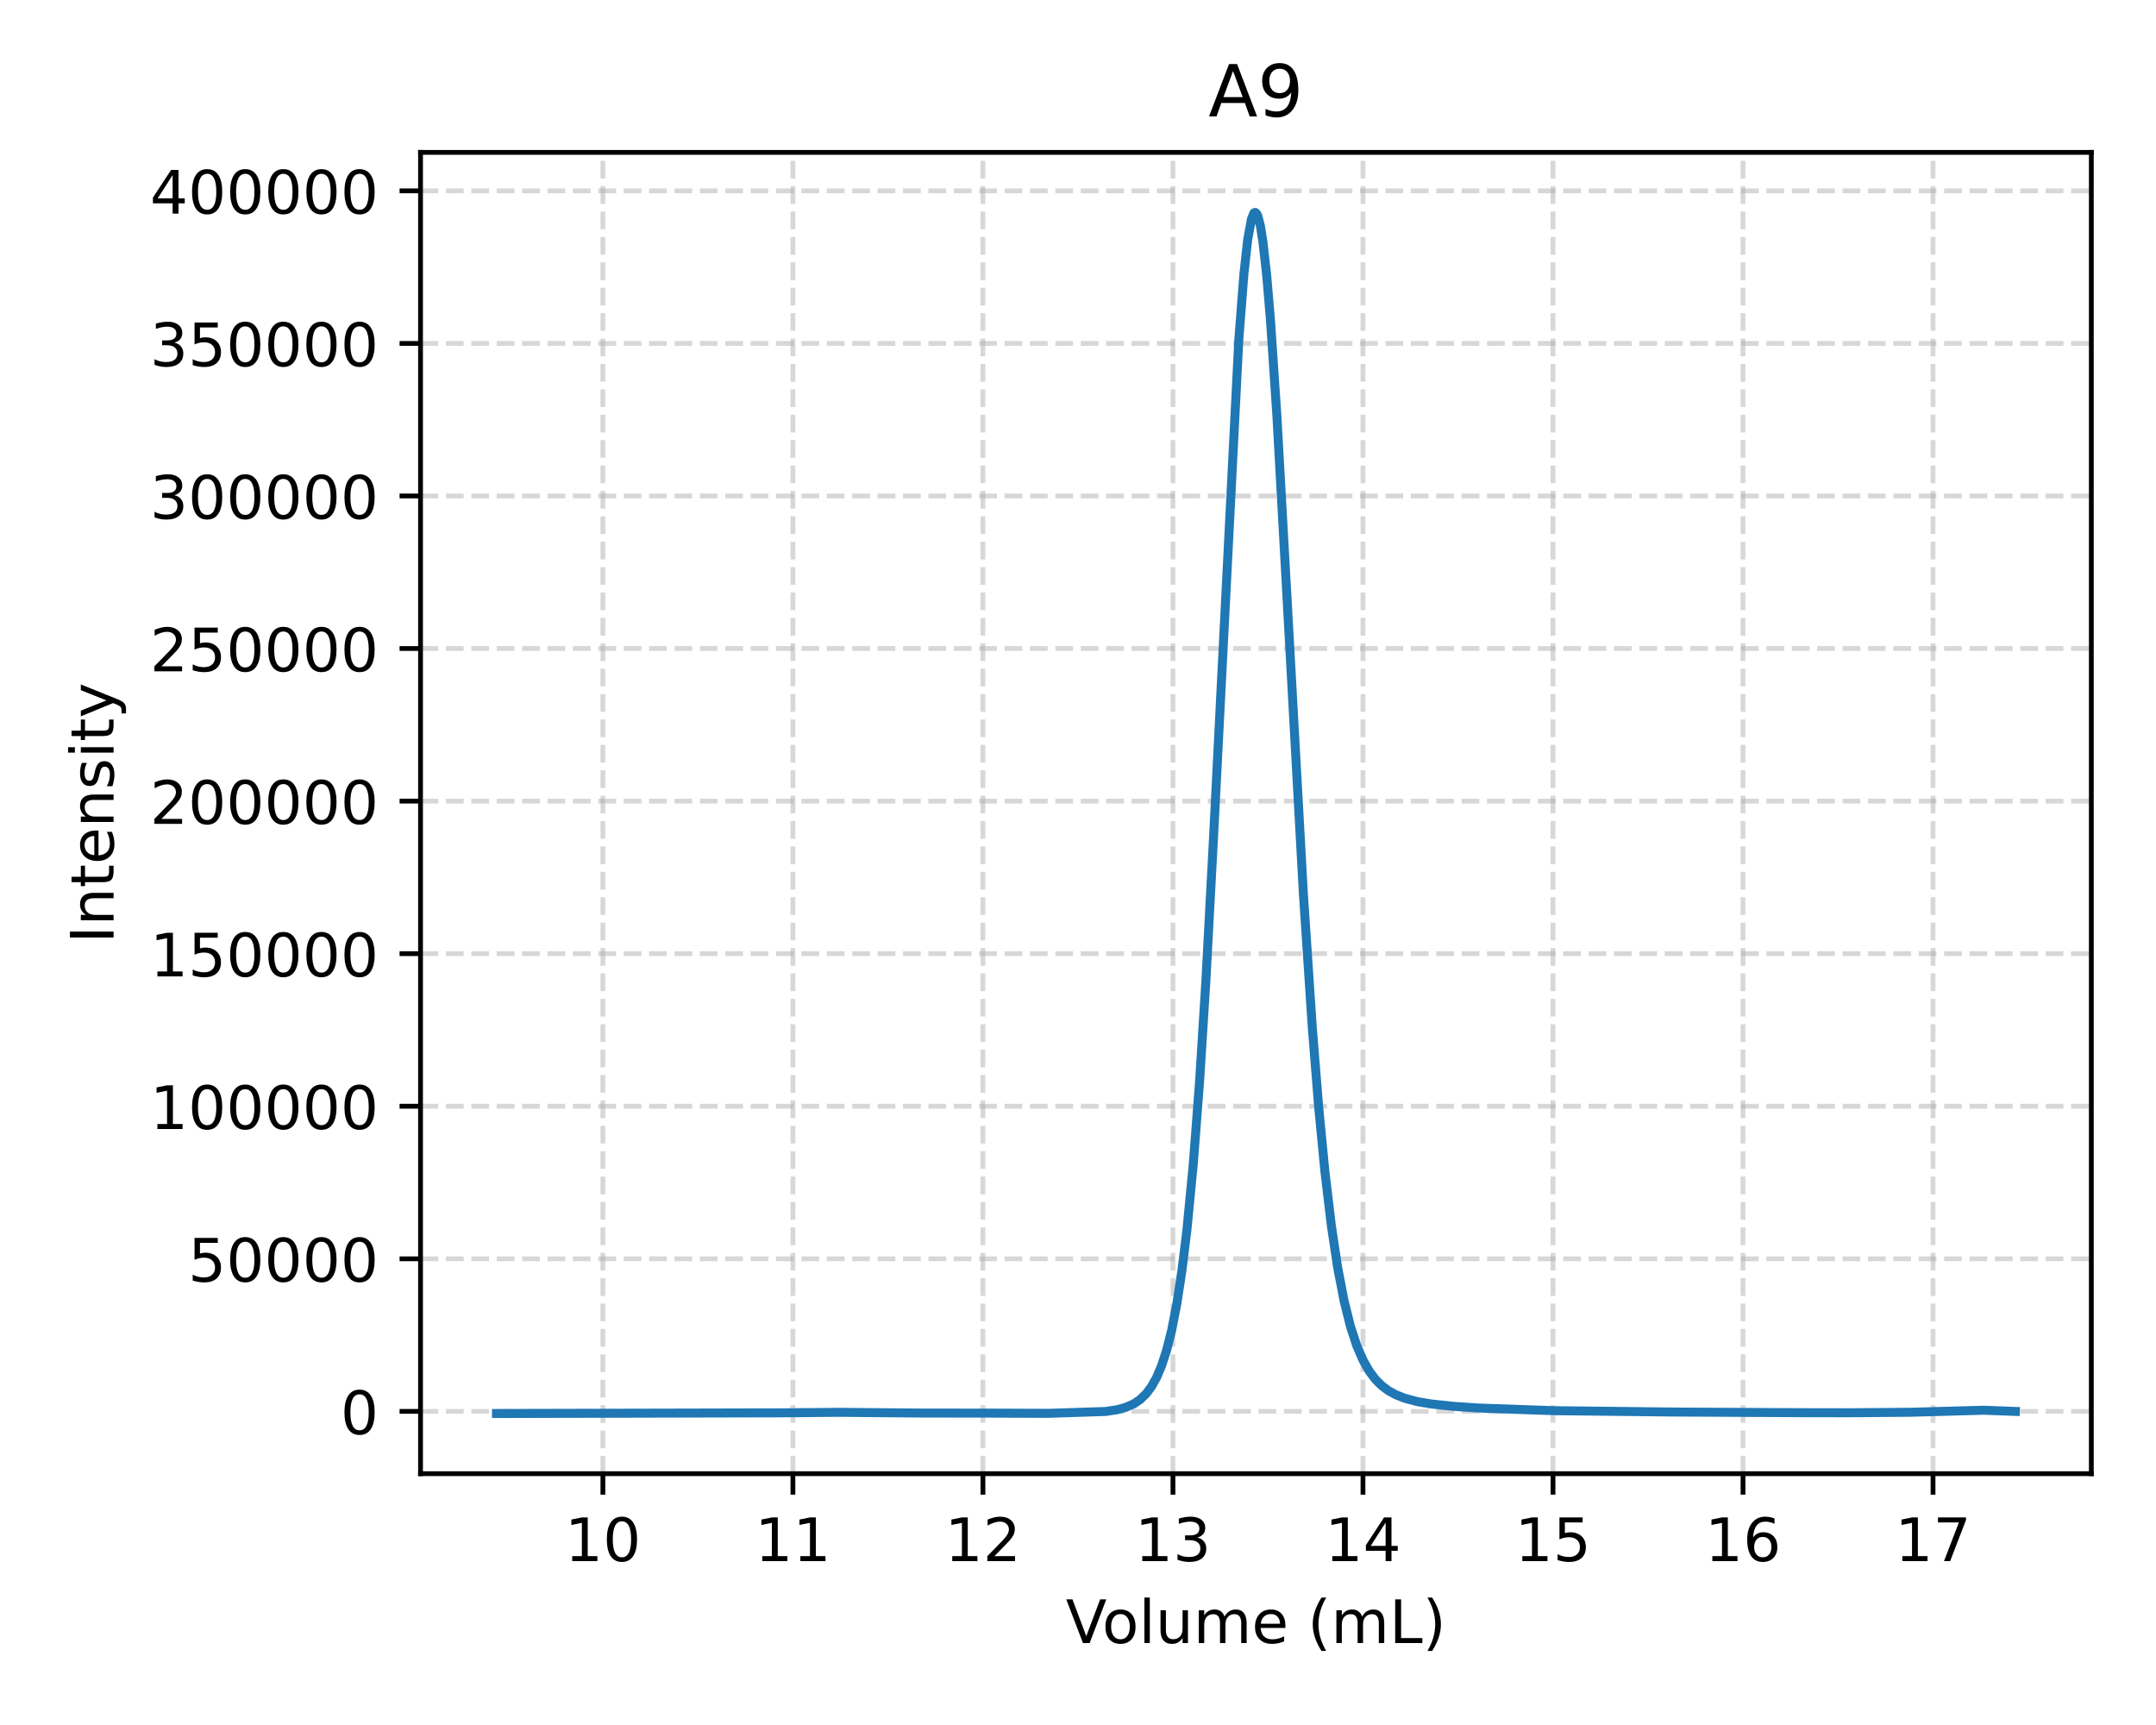
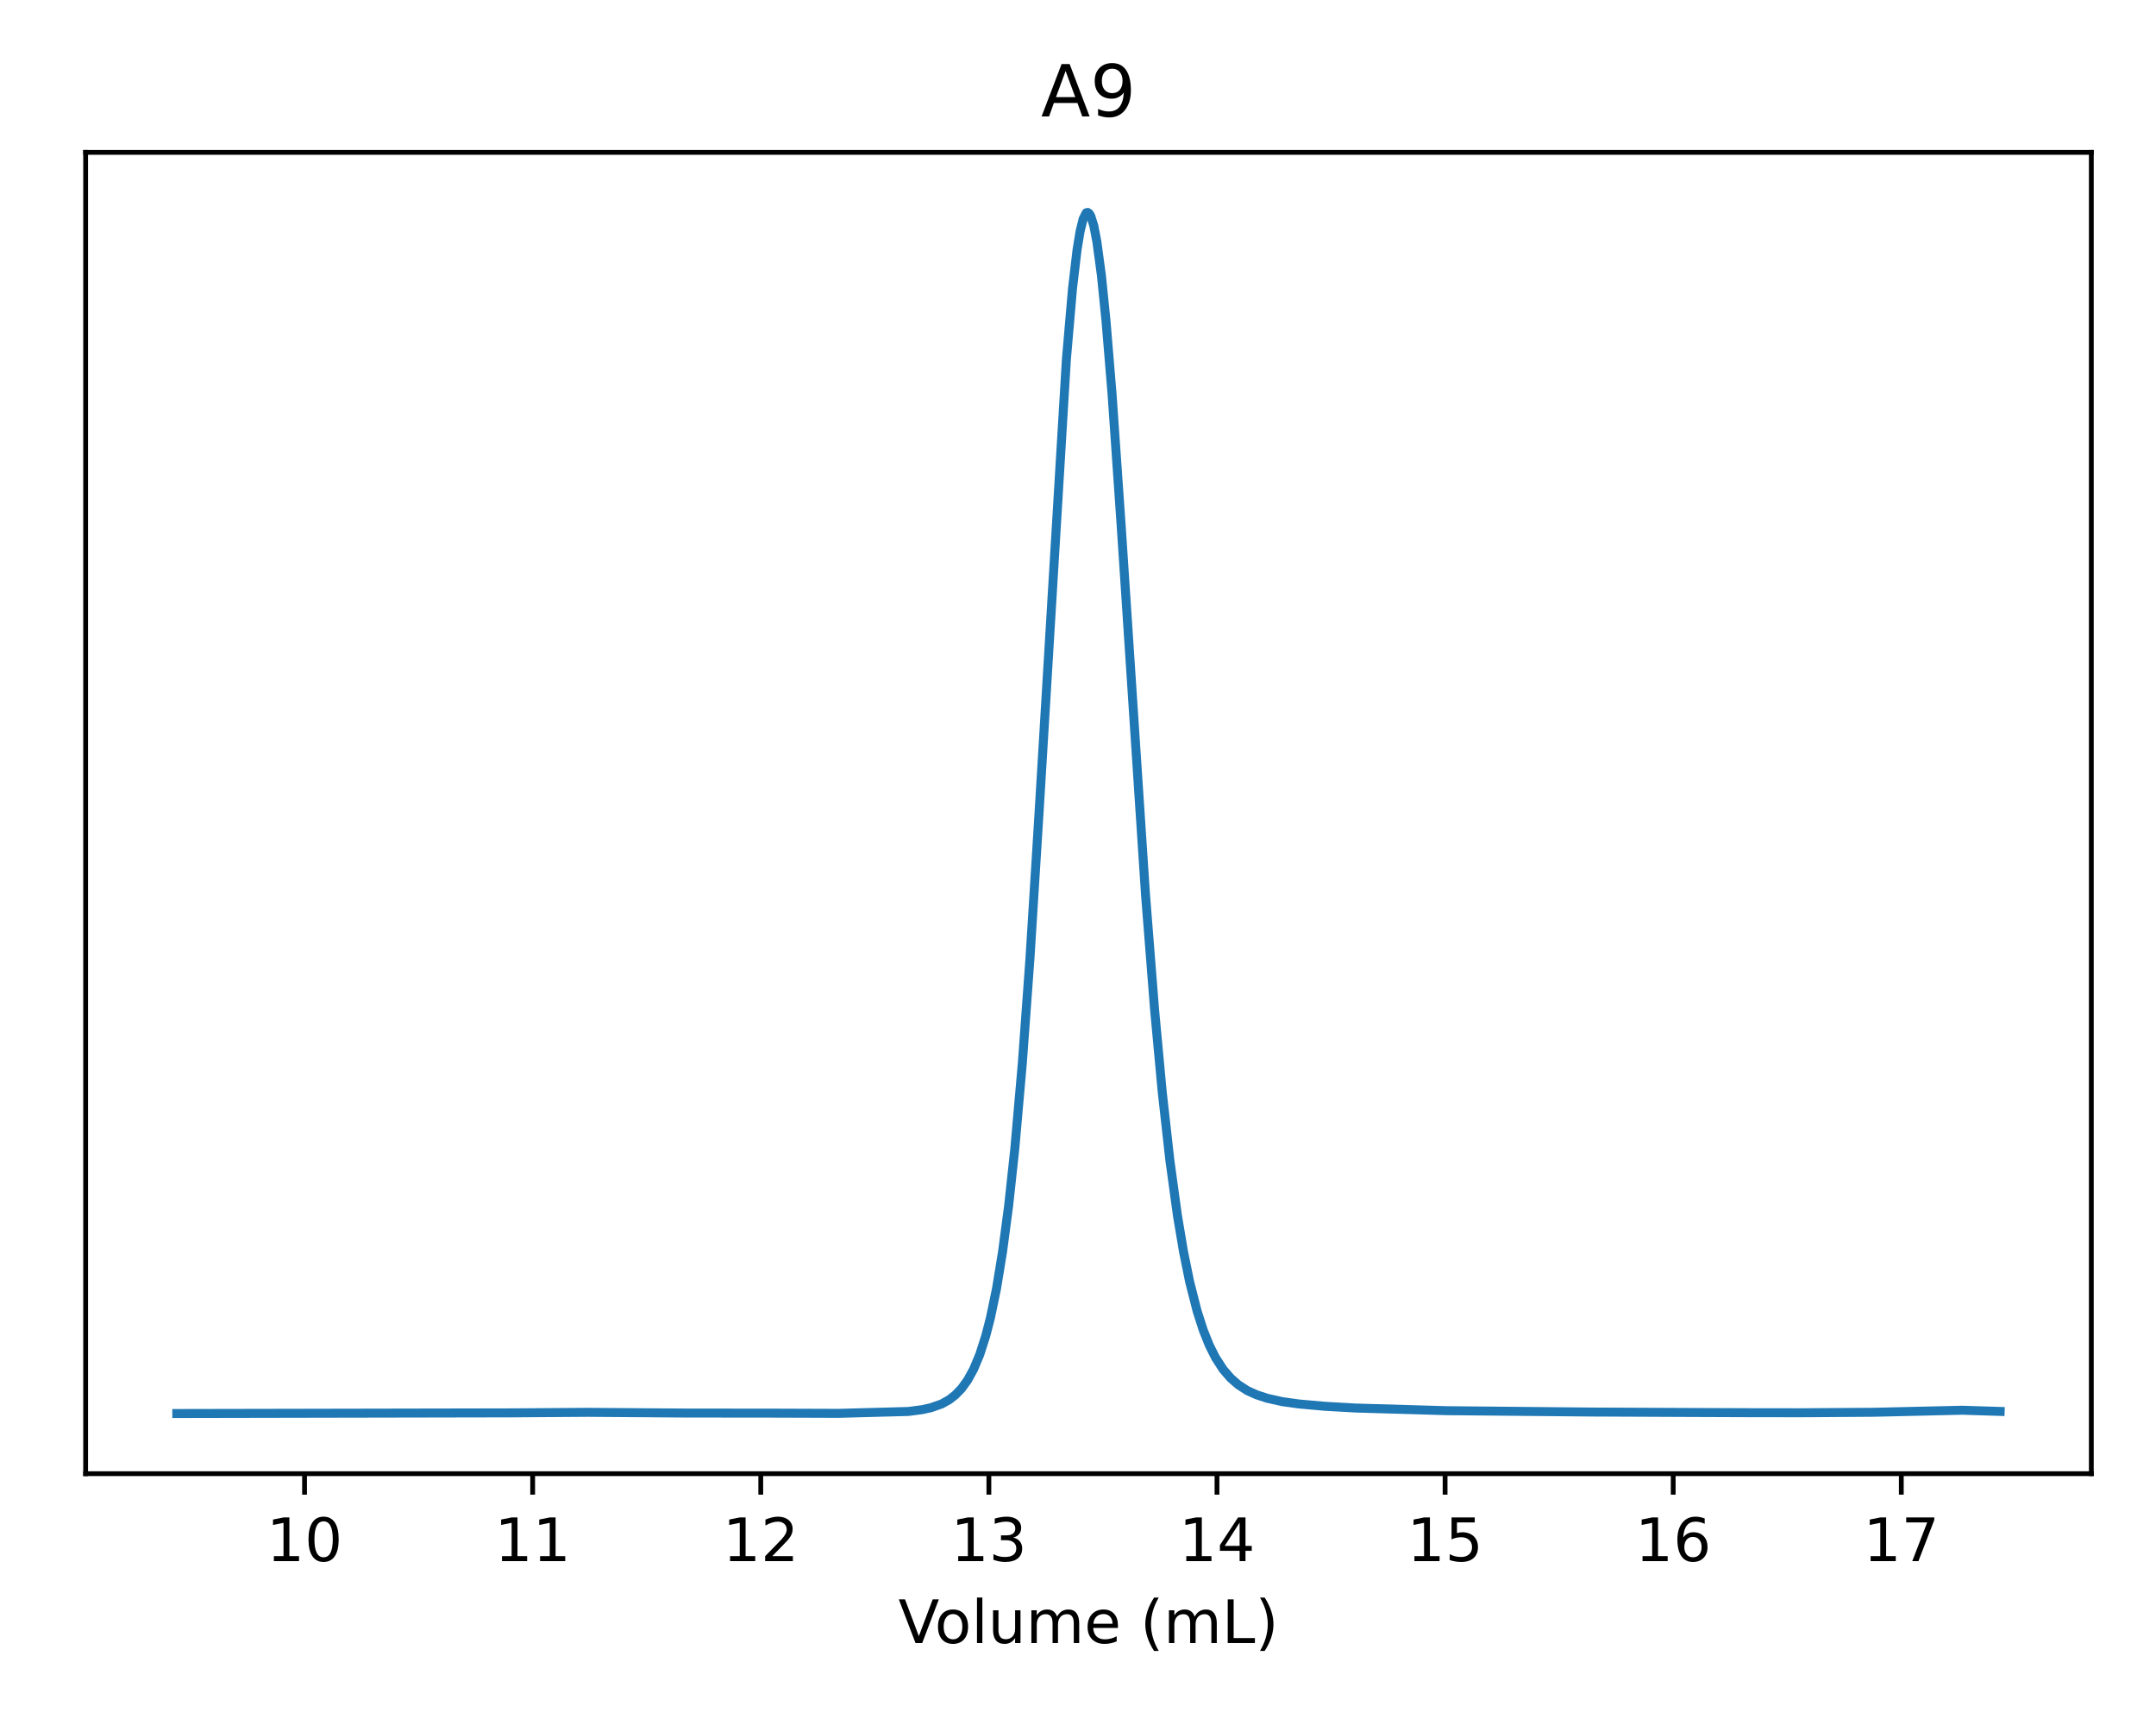
<svg xmlns="http://www.w3.org/2000/svg" xmlns:xlink="http://www.w3.org/1999/xlink" width="360pt" height="288pt" viewBox="0 0 360 288" version="1.1">
  <defs>
    <style type="text/css">*{stroke-linejoin: round; stroke-linecap: butt}</style>
  </defs>
  <g id="figure_1">
    <g id="patch_1">
      <path d="M 0 288  L 360 288  L 360 0  L 0 0  z " style="fill: #ffffff" />
    </g>
    <g id="axes_1">
      <g id="patch_2">
-         <path d="M 70.22 246.04  L 349.2 246.04  L 349.2 25.44  L 70.22 25.44  z " style="fill: #ffffff" />
+         <path d="M 14.3 246.04  L 349.2 246.04  L 349.2 25.44  L 14.3 25.44  z " style="fill: #ffffff" />
      </g>
      <g id="PolyCollection_1" />
      <g id="matplotlib.axis_1">
        <g id="xtick_1">
          <g id="line2d_1">
-             <path d="M 100.669 246.04  L 100.669 25.44  " clip-path="url(#p85126514ed)" style="fill: none; stroke-dasharray: 2.96,1.28; stroke-dashoffset: 0; stroke: #b0b0b0; stroke-opacity: 0.5; stroke-width: 0.8" />
-           </g>
-           <g id="line2d_2">
            <defs>
-               <path id="md791a42d37" d="M 0 0  L 0 3.5  " style="stroke: #000000; stroke-width: 0.8" />
+               <path id="m7979eb5efa" d="M 0 0  L 0 3.5  " style="stroke: #000000; stroke-width: 0.8" />
            </defs>
            <g>
-               <use xlink:href="#md791a42d37" x="100.669" y="246.04" style="stroke: #000000; stroke-width: 0.8" />
+               <use xlink:href="#m7979eb5efa" x="50.852" y="246.04" style="stroke: #000000; stroke-width: 0.8" />
            </g>
          </g>
          <g id="text_1">
-             <g transform="translate(94.30649 260.6384)scale(0.1 -0.1)">
+             <g transform="translate(44.48982 260.6384)scale(0.1 -0.1)">
              <defs>
                <path id="DejaVuSans-31" d="M 794 531  L 1825 531  L 1825 4091  L 703 3866  L 703 4441  L 1819 4666  L 2450 4666  L 2450 531  L 3481 531  L 3481 0  L 794 0  L 794 531  z " transform="scale(0.015625)" />
                <path id="DejaVuSans-30" d="M 2034 4250  Q 1547 4250 1301 3770  Q 1056 3291 1056 2328  Q 1056 1369 1301 889  Q 1547 409 2034 409  Q 2525 409 2770 889  Q 3016 1369 3016 2328  Q 3016 3291 2770 3770  Q 2525 4250 2034 4250  z M 2034 4750  Q 2819 4750 3233 4129  Q 3647 3509 3647 2328  Q 3647 1150 3233 529  Q 2819 -91 2034 -91  Q 1250 -91 836 529  Q 422 1150 422 2328  Q 422 3509 836 4129  Q 1250 4750 2034 4750  z " transform="scale(0.015625)" />
              </defs>
              <use xlink:href="#DejaVuSans-31" />
              <use xlink:href="#DejaVuSans-30" x="63.623" />
            </g>
          </g>
        </g>
        <g id="xtick_2">
+           <g id="line2d_2">
+             <g>
+               <use xlink:href="#m7979eb5efa" x="88.941" y="246.04" style="stroke: #000000; stroke-width: 0.8" />
+             </g>
+           </g>
+           <g id="text_2">
+             <g transform="translate(82.57838 260.6384)scale(0.1 -0.1)">
+               <use xlink:href="#DejaVuSans-31" />
+               <use xlink:href="#DejaVuSans-31" x="63.623" />
+             </g>
+           </g>
+         </g>
+         <g id="xtick_3">
          <g id="line2d_3">
-             <path d="M 132.398 246.04  L 132.398 25.44  " clip-path="url(#p85126514ed)" style="fill: none; stroke-dasharray: 2.96,1.28; stroke-dashoffset: 0; stroke: #b0b0b0; stroke-opacity: 0.5; stroke-width: 0.8" />
-           </g>
+             <g>
+               <use xlink:href="#m7979eb5efa" x="127.029" y="246.04" style="stroke: #000000; stroke-width: 0.8" />
+             </g>
+           </g>
+           <g id="text_3">
+             <g transform="translate(120.6669 260.6384)scale(0.1 -0.1)">
+               <defs>
+                 <path id="DejaVuSans-32" d="M 1228 531  L 3431 531  L 3431 0  L 469 0  L 469 531  Q 828 903 1448 1529  Q 2069 2156 2228 2338  Q 2531 2678 2651 2914  Q 2772 3150 2772 3378  Q 2772 3750 2511 3984  Q 2250 4219 1831 4219  Q 1534 4219 1204 4116  Q 875 4013 500 3803  L 500 4441  Q 881 4594 1212 4672  Q 1544 4750 1819 4750  Q 2544 4750 2975 4387  Q 3406 4025 3406 3419  Q 3406 3131 3298 2873  Q 3191 2616 2906 2266  Q 2828 2175 2409 1742  Q 1991 1309 1228 531  z " transform="scale(0.015625)" />
+               </defs>
+               <use xlink:href="#DejaVuSans-31" />
+               <use xlink:href="#DejaVuSans-32" x="63.623" />
+             </g>
+           </g>
+         </g>
+         <g id="xtick_4">
          <g id="line2d_4">
            <g>
-               <use xlink:href="#md791a42d37" x="132.398" y="246.04" style="stroke: #000000; stroke-width: 0.8" />
-             </g>
-           </g>
-           <g id="text_2">
-             <g transform="translate(126.0352 260.6384)scale(0.1 -0.1)">
-               <use xlink:href="#DejaVuSans-31" />
-               <use xlink:href="#DejaVuSans-31" x="63.623" />
-             </g>
-           </g>
-         </g>
-         <g id="xtick_3">
+               <use xlink:href="#m7979eb5efa" x="165.118" y="246.04" style="stroke: #000000; stroke-width: 0.8" />
+             </g>
+           </g>
+           <g id="text_4">
+             <g transform="translate(158.7555 260.6384)scale(0.1 -0.1)">
+               <defs>
+                 <path id="DejaVuSans-33" d="M 2597 2516  Q 3050 2419 3304 2112  Q 3559 1806 3559 1356  Q 3559 666 3084 287  Q 2609 -91 1734 -91  Q 1441 -91 1130 -33  Q 819 25 488 141  L 488 750  Q 750 597 1062 519  Q 1375 441 1716 441  Q 2309 441 2620 675  Q 2931 909 2931 1356  Q 2931 1769 2642 2001  Q 2353 2234 1838 2234  L 1294 2234  L 1294 2753  L 1863 2753  Q 2328 2753 2575 2939  Q 2822 3125 2822 3475  Q 2822 3834 2567 4026  Q 2313 4219 1838 4219  Q 1578 4219 1281 4162  Q 984 4106 628 3988  L 628 4550  Q 988 4650 1302 4700  Q 1616 4750 1894 4750  Q 2613 4750 3031 4423  Q 3450 4097 3450 3541  Q 3450 3153 3228 2886  Q 3006 2619 2597 2516  z " transform="scale(0.015625)" />
+               </defs>
+               <use xlink:href="#DejaVuSans-31" />
+               <use xlink:href="#DejaVuSans-33" x="63.623" />
+             </g>
+           </g>
+         </g>
+         <g id="xtick_5">
          <g id="line2d_5">
-             <path d="M 164.126 246.04  L 164.126 25.44  " clip-path="url(#p85126514ed)" style="fill: none; stroke-dasharray: 2.96,1.28; stroke-dashoffset: 0; stroke: #b0b0b0; stroke-opacity: 0.5; stroke-width: 0.8" />
-           </g>
+             <g>
+               <use xlink:href="#m7979eb5efa" x="203.207" y="246.04" style="stroke: #000000; stroke-width: 0.8" />
+             </g>
+           </g>
+           <g id="text_5">
+             <g transform="translate(196.8441 260.6384)scale(0.1 -0.1)">
+               <defs>
+                 <path id="DejaVuSans-34" d="M 2419 4116  L 825 1625  L 2419 1625  L 2419 4116  z M 2253 4666  L 3047 4666  L 3047 1625  L 3713 1625  L 3713 1100  L 3047 1100  L 3047 0  L 2419 0  L 2419 1100  L 313 1100  L 313 1709  L 2253 4666  z " transform="scale(0.015625)" />
+               </defs>
+               <use xlink:href="#DejaVuSans-31" />
+               <use xlink:href="#DejaVuSans-34" x="63.623" />
+             </g>
+           </g>
+         </g>
+         <g id="xtick_6">
          <g id="line2d_6">
            <g>
-               <use xlink:href="#md791a42d37" x="164.126" y="246.04" style="stroke: #000000; stroke-width: 0.8" />
-             </g>
-           </g>
-           <g id="text_3">
-             <g transform="translate(157.7639 260.6384)scale(0.1 -0.1)">
-               <defs>
-                 <path id="DejaVuSans-32" d="M 1228 531  L 3431 531  L 3431 0  L 469 0  L 469 531  Q 828 903 1448 1529  Q 2069 2156 2228 2338  Q 2531 2678 2651 2914  Q 2772 3150 2772 3378  Q 2772 3750 2511 3984  Q 2250 4219 1831 4219  Q 1534 4219 1204 4116  Q 875 4013 500 3803  L 500 4441  Q 881 4594 1212 4672  Q 1544 4750 1819 4750  Q 2544 4750 2975 4387  Q 3406 4025 3406 3419  Q 3406 3131 3298 2873  Q 3191 2616 2906 2266  Q 2828 2175 2409 1742  Q 1991 1309 1228 531  z " transform="scale(0.015625)" />
-               </defs>
-               <use xlink:href="#DejaVuSans-31" />
-               <use xlink:href="#DejaVuSans-32" x="63.623" />
-             </g>
-           </g>
-         </g>
-         <g id="xtick_4">
+               <use xlink:href="#m7979eb5efa" x="241.295" y="246.04" style="stroke: #000000; stroke-width: 0.8" />
+             </g>
+           </g>
+           <g id="text_6">
+             <g transform="translate(234.9326 260.6384)scale(0.1 -0.1)">
+               <defs>
+                 <path id="DejaVuSans-35" d="M 691 4666  L 3169 4666  L 3169 4134  L 1269 4134  L 1269 2991  Q 1406 3038 1543 3061  Q 1681 3084 1819 3084  Q 2600 3084 3056 2656  Q 3513 2228 3513 1497  Q 3513 744 3044 326  Q 2575 -91 1722 -91  Q 1428 -91 1123 -41  Q 819 9 494 109  L 494 744  Q 775 591 1075 516  Q 1375 441 1709 441  Q 2250 441 2565 725  Q 2881 1009 2881 1497  Q 2881 1984 2565 2268  Q 2250 2553 1709 2553  Q 1456 2553 1204 2497  Q 953 2441 691 2322  L 691 4666  z " transform="scale(0.015625)" />
+               </defs>
+               <use xlink:href="#DejaVuSans-31" />
+               <use xlink:href="#DejaVuSans-35" x="63.623" />
+             </g>
+           </g>
+         </g>
+         <g id="xtick_7">
          <g id="line2d_7">
-             <path d="M 195.855 246.04  L 195.855 25.44  " clip-path="url(#p85126514ed)" style="fill: none; stroke-dasharray: 2.96,1.28; stroke-dashoffset: 0; stroke: #b0b0b0; stroke-opacity: 0.5; stroke-width: 0.8" />
-           </g>
+             <g>
+               <use xlink:href="#m7979eb5efa" x="279.384" y="246.04" style="stroke: #000000; stroke-width: 0.8" />
+             </g>
+           </g>
+           <g id="text_7">
+             <g transform="translate(273.0212 260.6384)scale(0.1 -0.1)">
+               <defs>
+                 <path id="DejaVuSans-36" d="M 2113 2584  Q 1688 2584 1439 2293  Q 1191 2003 1191 1497  Q 1191 994 1439 701  Q 1688 409 2113 409  Q 2538 409 2786 701  Q 3034 994 3034 1497  Q 3034 2003 2786 2293  Q 2538 2584 2113 2584  z M 3366 4563  L 3366 3988  Q 3128 4100 2886 4159  Q 2644 4219 2406 4219  Q 1781 4219 1451 3797  Q 1122 3375 1075 2522  Q 1259 2794 1537 2939  Q 1816 3084 2150 3084  Q 2853 3084 3261 2657  Q 3669 2231 3669 1497  Q 3669 778 3244 343  Q 2819 -91 2113 -91  Q 1303 -91 875 529  Q 447 1150 447 2328  Q 447 3434 972 4092  Q 1497 4750 2381 4750  Q 2619 4750 2861 4703  Q 3103 4656 3366 4563  z " transform="scale(0.015625)" />
+               </defs>
+               <use xlink:href="#DejaVuSans-31" />
+               <use xlink:href="#DejaVuSans-36" x="63.623" />
+             </g>
+           </g>
+         </g>
+         <g id="xtick_8">
          <g id="line2d_8">
            <g>
-               <use xlink:href="#md791a42d37" x="195.855" y="246.04" style="stroke: #000000; stroke-width: 0.8" />
-             </g>
-           </g>
-           <g id="text_4">
-             <g transform="translate(189.4926 260.6384)scale(0.1 -0.1)">
-               <defs>
-                 <path id="DejaVuSans-33" d="M 2597 2516  Q 3050 2419 3304 2112  Q 3559 1806 3559 1356  Q 3559 666 3084 287  Q 2609 -91 1734 -91  Q 1441 -91 1130 -33  Q 819 25 488 141  L 488 750  Q 750 597 1062 519  Q 1375 441 1716 441  Q 2309 441 2620 675  Q 2931 909 2931 1356  Q 2931 1769 2642 2001  Q 2353 2234 1838 2234  L 1294 2234  L 1294 2753  L 1863 2753  Q 2328 2753 2575 2939  Q 2822 3125 2822 3475  Q 2822 3834 2567 4026  Q 2313 4219 1838 4219  Q 1578 4219 1281 4162  Q 984 4106 628 3988  L 628 4550  Q 988 4650 1302 4700  Q 1616 4750 1894 4750  Q 2613 4750 3031 4423  Q 3450 4097 3450 3541  Q 3450 3153 3228 2886  Q 3006 2619 2597 2516  z " transform="scale(0.015625)" />
-               </defs>
-               <use xlink:href="#DejaVuSans-31" />
-               <use xlink:href="#DejaVuSans-33" x="63.623" />
-             </g>
-           </g>
-         </g>
-         <g id="xtick_5">
-           <g id="line2d_9">
-             <path d="M 227.584 246.04  L 227.584 25.44  " clip-path="url(#p85126514ed)" style="fill: none; stroke-dasharray: 2.96,1.28; stroke-dashoffset: 0; stroke: #b0b0b0; stroke-opacity: 0.5; stroke-width: 0.8" />
-           </g>
-           <g id="line2d_10">
-             <g>
-               <use xlink:href="#md791a42d37" x="227.584" y="246.04" style="stroke: #000000; stroke-width: 0.8" />
-             </g>
-           </g>
-           <g id="text_5">
-             <g transform="translate(221.2213 260.6384)scale(0.1 -0.1)">
-               <defs>
-                 <path id="DejaVuSans-34" d="M 2419 4116  L 825 1625  L 2419 1625  L 2419 4116  z M 2253 4666  L 3047 4666  L 3047 1625  L 3713 1625  L 3713 1100  L 3047 1100  L 3047 0  L 2419 0  L 2419 1100  L 313 1100  L 313 1709  L 2253 4666  z " transform="scale(0.015625)" />
-               </defs>
-               <use xlink:href="#DejaVuSans-31" />
-               <use xlink:href="#DejaVuSans-34" x="63.623" />
-             </g>
-           </g>
-         </g>
-         <g id="xtick_6">
-           <g id="line2d_11">
-             <path d="M 259.313 246.04  L 259.313 25.44  " clip-path="url(#p85126514ed)" style="fill: none; stroke-dasharray: 2.96,1.28; stroke-dashoffset: 0; stroke: #b0b0b0; stroke-opacity: 0.5; stroke-width: 0.8" />
-           </g>
-           <g id="line2d_12">
-             <g>
-               <use xlink:href="#md791a42d37" x="259.313" y="246.04" style="stroke: #000000; stroke-width: 0.8" />
-             </g>
-           </g>
-           <g id="text_6">
-             <g transform="translate(252.9501 260.6384)scale(0.1 -0.1)">
-               <defs>
-                 <path id="DejaVuSans-35" d="M 691 4666  L 3169 4666  L 3169 4134  L 1269 4134  L 1269 2991  Q 1406 3038 1543 3061  Q 1681 3084 1819 3084  Q 2600 3084 3056 2656  Q 3513 2228 3513 1497  Q 3513 744 3044 326  Q 2575 -91 1722 -91  Q 1428 -91 1123 -41  Q 819 9 494 109  L 494 744  Q 775 591 1075 516  Q 1375 441 1709 441  Q 2250 441 2565 725  Q 2881 1009 2881 1497  Q 2881 1984 2565 2268  Q 2250 2553 1709 2553  Q 1456 2553 1204 2497  Q 953 2441 691 2322  L 691 4666  z " transform="scale(0.015625)" />
-               </defs>
-               <use xlink:href="#DejaVuSans-31" />
-               <use xlink:href="#DejaVuSans-35" x="63.623" />
-             </g>
-           </g>
-         </g>
-         <g id="xtick_7">
-           <g id="line2d_13">
-             <path d="M 291.041 246.04  L 291.041 25.44  " clip-path="url(#p85126514ed)" style="fill: none; stroke-dasharray: 2.96,1.28; stroke-dashoffset: 0; stroke: #b0b0b0; stroke-opacity: 0.5; stroke-width: 0.8" />
-           </g>
-           <g id="line2d_14">
-             <g>
-               <use xlink:href="#md791a42d37" x="291.041" y="246.04" style="stroke: #000000; stroke-width: 0.8" />
-             </g>
-           </g>
-           <g id="text_7">
-             <g transform="translate(284.6788 260.6384)scale(0.1 -0.1)">
-               <defs>
-                 <path id="DejaVuSans-36" d="M 2113 2584  Q 1688 2584 1439 2293  Q 1191 2003 1191 1497  Q 1191 994 1439 701  Q 1688 409 2113 409  Q 2538 409 2786 701  Q 3034 994 3034 1497  Q 3034 2003 2786 2293  Q 2538 2584 2113 2584  z M 3366 4563  L 3366 3988  Q 3128 4100 2886 4159  Q 2644 4219 2406 4219  Q 1781 4219 1451 3797  Q 1122 3375 1075 2522  Q 1259 2794 1537 2939  Q 1816 3084 2150 3084  Q 2853 3084 3261 2657  Q 3669 2231 3669 1497  Q 3669 778 3244 343  Q 2819 -91 2113 -91  Q 1303 -91 875 529  Q 447 1150 447 2328  Q 447 3434 972 4092  Q 1497 4750 2381 4750  Q 2619 4750 2861 4703  Q 3103 4656 3366 4563  z " transform="scale(0.015625)" />
-               </defs>
-               <use xlink:href="#DejaVuSans-31" />
-               <use xlink:href="#DejaVuSans-36" x="63.623" />
-             </g>
-           </g>
-         </g>
-         <g id="xtick_8">
-           <g id="line2d_15">
-             <path d="M 322.77 246.04  L 322.77 25.44  " clip-path="url(#p85126514ed)" style="fill: none; stroke-dasharray: 2.96,1.28; stroke-dashoffset: 0; stroke: #b0b0b0; stroke-opacity: 0.5; stroke-width: 0.8" />
-           </g>
-           <g id="line2d_16">
-             <g>
-               <use xlink:href="#md791a42d37" x="322.77" y="246.04" style="stroke: #000000; stroke-width: 0.8" />
+               <use xlink:href="#m7979eb5efa" x="317.472" y="246.04" style="stroke: #000000; stroke-width: 0.8" />
            </g>
          </g>
          <g id="text_8">
-             <g transform="translate(316.4075 260.6384)scale(0.1 -0.1)">
+             <g transform="translate(311.1097 260.6384)scale(0.1 -0.1)">
              <defs>
                <path id="DejaVuSans-37" d="M 525 4666  L 3525 4666  L 3525 4397  L 1831 0  L 1172 0  L 2766 4134  L 525 4134  L 525 4666  z " transform="scale(0.015625)" />
              </defs>
              <use xlink:href="#DejaVuSans-31" />
              <use xlink:href="#DejaVuSans-37" x="63.623" />
            </g>
          </g>
        </g>
        <g id="text_9">
-           <g transform="translate(177.9663 274.3166)scale(0.1 -0.1)">
+           <g transform="translate(150.0062 274.3166)scale(0.1 -0.1)">
            <defs>
              <path id="DejaVuSans-56" d="M 1831 0  L 50 4666  L 709 4666  L 2188 738  L 3669 4666  L 4325 4666  L 2547 0  L 1831 0  z " transform="scale(0.015625)" />
              <path id="DejaVuSans-6f" d="M 1959 3097  Q 1497 3097 1228 2736  Q 959 2375 959 1747  Q 959 1119 1226 758  Q 1494 397 1959 397  Q 2419 397 2687 759  Q 2956 1122 2956 1747  Q 2956 2369 2687 2733  Q 2419 3097 1959 3097  z M 1959 3584  Q 2709 3584 3137 3096  Q 3566 2609 3566 1747  Q 3566 888 3137 398  Q 2709 -91 1959 -91  Q 1206 -91 779 398  Q 353 888 353 1747  Q 353 2609 779 3096  Q 1206 3584 1959 3584  z " transform="scale(0.015625)" />
              <path id="DejaVuSans-6c" d="M 603 4863  L 1178 4863  L 1178 0  L 603 0  L 603 4863  z " transform="scale(0.015625)" />
              <path id="DejaVuSans-75" d="M 544 1381  L 544 3500  L 1119 3500  L 1119 1403  Q 1119 906 1312 657  Q 1506 409 1894 409  Q 2359 409 2629 706  Q 2900 1003 2900 1516  L 2900 3500  L 3475 3500  L 3475 0  L 2900 0  L 2900 538  Q 2691 219 2414 64  Q 2138 -91 1772 -91  Q 1169 -91 856 284  Q 544 659 544 1381  z M 1991 3584  L 1991 3584  z " transform="scale(0.015625)" />
              <path id="DejaVuSans-6d" d="M 3328 2828  Q 3544 3216 3844 3400  Q 4144 3584 4550 3584  Q 5097 3584 5394 3201  Q 5691 2819 5691 2113  L 5691 0  L 5113 0  L 5113 2094  Q 5113 2597 4934 2840  Q 4756 3084 4391 3084  Q 3944 3084 3684 2787  Q 3425 2491 3425 1978  L 3425 0  L 2847 0  L 2847 2094  Q 2847 2600 2669 2842  Q 2491 3084 2119 3084  Q 1678 3084 1418 2786  Q 1159 2488 1159 1978  L 1159 0  L 581 0  L 581 3500  L 1159 3500  L 1159 2956  Q 1356 3278 1631 3431  Q 1906 3584 2284 3584  Q 2666 3584 2933 3390  Q 3200 3197 3328 2828  z " transform="scale(0.015625)" />
              <path id="DejaVuSans-65" d="M 3597 1894  L 3597 1613  L 953 1613  Q 991 1019 1311 708  Q 1631 397 2203 397  Q 2534 397 2845 478  Q 3156 559 3463 722  L 3463 178  Q 3153 47 2828 -22  Q 2503 -91 2169 -91  Q 1331 -91 842 396  Q 353 884 353 1716  Q 353 2575 817 3079  Q 1281 3584 2069 3584  Q 2775 3584 3186 3129  Q 3597 2675 3597 1894  z M 3022 2063  Q 3016 2534 2758 2815  Q 2500 3097 2075 3097  Q 1594 3097 1305 2825  Q 1016 2553 972 2059  L 3022 2063  z " transform="scale(0.015625)" />
              <path id="DejaVuSans-20" transform="scale(0.015625)" />
              <path id="DejaVuSans-28" d="M 1984 4856  Q 1566 4138 1362 3434  Q 1159 2731 1159 2009  Q 1159 1288 1364 580  Q 1569 -128 1984 -844  L 1484 -844  Q 1016 -109 783 600  Q 550 1309 550 2009  Q 550 2706 781 3412  Q 1013 4119 1484 4856  L 1984 4856  z " transform="scale(0.015625)" />
              <path id="DejaVuSans-4c" d="M 628 4666  L 1259 4666  L 1259 531  L 3531 531  L 3531 0  L 628 0  L 628 4666  z " transform="scale(0.015625)" />
              <path id="DejaVuSans-29" d="M 513 4856  L 1013 4856  Q 1481 4119 1714 3412  Q 1947 2706 1947 2009  Q 1947 1309 1714 600  Q 1481 -109 1013 -844  L 513 -844  Q 928 -128 1133 580  Q 1338 1288 1338 2009  Q 1338 2731 1133 3434  Q 928 4138 513 4856  z " transform="scale(0.015625)" />
            </defs>
            <use xlink:href="#DejaVuSans-56" />
            <use xlink:href="#DejaVuSans-6f" x="60.658" />
            <use xlink:href="#DejaVuSans-6c" x="121.84" />
            <use xlink:href="#DejaVuSans-75" x="149.623" />
            <use xlink:href="#DejaVuSans-6d" x="213.002" />
            <use xlink:href="#DejaVuSans-65" x="310.414" />
            <use xlink:href="#DejaVuSans-20" x="371.938" />
            <use xlink:href="#DejaVuSans-28" x="403.725" />
            <use xlink:href="#DejaVuSans-6d" x="442.738" />
            <use xlink:href="#DejaVuSans-4c" x="540.15" />
            <use xlink:href="#DejaVuSans-29" x="595.863" />
          </g>
        </g>
      </g>
-       <g id="matplotlib.axis_2">
-         <g id="ytick_1">
-           <g id="line2d_17">
-             <path d="M 70.22 235.637  L 349.2 235.637  " clip-path="url(#p85126514ed)" style="fill: none; stroke-dasharray: 2.96,1.28; stroke-dashoffset: 0; stroke: #b0b0b0; stroke-opacity: 0.5; stroke-width: 0.8" />
-           </g>
-           <g id="line2d_18">
-             <defs>
-               <path id="m72b38bf269" d="M 0 0  L -3.5 0  " style="stroke: #000000; stroke-width: 0.8" />
-             </defs>
-             <g>
-               <use xlink:href="#m72b38bf269" x="70.22" y="235.637" style="stroke: #000000; stroke-width: 0.8" />
-             </g>
-           </g>
-           <g id="text_10">
-             <g transform="translate(56.8575 239.4365)scale(0.1 -0.1)">
-               <use xlink:href="#DejaVuSans-30" />
-             </g>
-           </g>
-         </g>
-         <g id="ytick_2">
-           <g id="line2d_19">
-             <path d="M 70.22 210.165  L 349.2 210.165  " clip-path="url(#p85126514ed)" style="fill: none; stroke-dasharray: 2.96,1.28; stroke-dashoffset: 0; stroke: #b0b0b0; stroke-opacity: 0.5; stroke-width: 0.8" />
-           </g>
-           <g id="line2d_20">
-             <g>
-               <use xlink:href="#m72b38bf269" x="70.22" y="210.165" style="stroke: #000000; stroke-width: 0.8" />
-             </g>
-           </g>
-           <g id="text_11">
-             <g transform="translate(31.4075 213.9645)scale(0.1 -0.1)">
-               <use xlink:href="#DejaVuSans-35" />
-               <use xlink:href="#DejaVuSans-30" x="63.623" />
-               <use xlink:href="#DejaVuSans-30" x="127.246" />
-               <use xlink:href="#DejaVuSans-30" x="190.869" />
-               <use xlink:href="#DejaVuSans-30" x="254.492" />
-             </g>
-           </g>
-         </g>
-         <g id="ytick_3">
-           <g id="line2d_21">
-             <path d="M 70.22 184.693  L 349.2 184.693  " clip-path="url(#p85126514ed)" style="fill: none; stroke-dasharray: 2.96,1.28; stroke-dashoffset: 0; stroke: #b0b0b0; stroke-opacity: 0.5; stroke-width: 0.8" />
-           </g>
-           <g id="line2d_22">
-             <g>
-               <use xlink:href="#m72b38bf269" x="70.22" y="184.693" style="stroke: #000000; stroke-width: 0.8" />
-             </g>
-           </g>
-           <g id="text_12">
-             <g transform="translate(25.045 188.4925)scale(0.1 -0.1)">
-               <use xlink:href="#DejaVuSans-31" />
-               <use xlink:href="#DejaVuSans-30" x="63.623" />
-               <use xlink:href="#DejaVuSans-30" x="127.246" />
-               <use xlink:href="#DejaVuSans-30" x="190.869" />
-               <use xlink:href="#DejaVuSans-30" x="254.492" />
-               <use xlink:href="#DejaVuSans-30" x="318.115" />
-             </g>
-           </g>
-         </g>
-         <g id="ytick_4">
-           <g id="line2d_23">
-             <path d="M 70.22 159.221  L 349.2 159.221  " clip-path="url(#p85126514ed)" style="fill: none; stroke-dasharray: 2.96,1.28; stroke-dashoffset: 0; stroke: #b0b0b0; stroke-opacity: 0.5; stroke-width: 0.8" />
-           </g>
-           <g id="line2d_24">
-             <g>
-               <use xlink:href="#m72b38bf269" x="70.22" y="159.221" style="stroke: #000000; stroke-width: 0.8" />
-             </g>
-           </g>
-           <g id="text_13">
-             <g transform="translate(25.045 163.0206)scale(0.1 -0.1)">
-               <use xlink:href="#DejaVuSans-31" />
-               <use xlink:href="#DejaVuSans-35" x="63.623" />
-               <use xlink:href="#DejaVuSans-30" x="127.246" />
-               <use xlink:href="#DejaVuSans-30" x="190.869" />
-               <use xlink:href="#DejaVuSans-30" x="254.492" />
-               <use xlink:href="#DejaVuSans-30" x="318.115" />
-             </g>
-           </g>
-         </g>
-         <g id="ytick_5">
-           <g id="line2d_25">
-             <path d="M 70.22 133.749  L 349.2 133.749  " clip-path="url(#p85126514ed)" style="fill: none; stroke-dasharray: 2.96,1.28; stroke-dashoffset: 0; stroke: #b0b0b0; stroke-opacity: 0.5; stroke-width: 0.8" />
-           </g>
-           <g id="line2d_26">
-             <g>
-               <use xlink:href="#m72b38bf269" x="70.22" y="133.749" style="stroke: #000000; stroke-width: 0.8" />
-             </g>
-           </g>
-           <g id="text_14">
-             <g transform="translate(25.045 137.5486)scale(0.1 -0.1)">
-               <use xlink:href="#DejaVuSans-32" />
-               <use xlink:href="#DejaVuSans-30" x="63.623" />
-               <use xlink:href="#DejaVuSans-30" x="127.246" />
-               <use xlink:href="#DejaVuSans-30" x="190.869" />
-               <use xlink:href="#DejaVuSans-30" x="254.492" />
-               <use xlink:href="#DejaVuSans-30" x="318.115" />
-             </g>
-           </g>
-         </g>
-         <g id="ytick_6">
-           <g id="line2d_27">
-             <path d="M 70.22 108.277  L 349.2 108.277  " clip-path="url(#p85126514ed)" style="fill: none; stroke-dasharray: 2.96,1.28; stroke-dashoffset: 0; stroke: #b0b0b0; stroke-opacity: 0.5; stroke-width: 0.8" />
-           </g>
-           <g id="line2d_28">
-             <g>
-               <use xlink:href="#m72b38bf269" x="70.22" y="108.277" style="stroke: #000000; stroke-width: 0.8" />
-             </g>
-           </g>
-           <g id="text_15">
-             <g transform="translate(25.045 112.0766)scale(0.1 -0.1)">
-               <use xlink:href="#DejaVuSans-32" />
-               <use xlink:href="#DejaVuSans-35" x="63.623" />
-               <use xlink:href="#DejaVuSans-30" x="127.246" />
-               <use xlink:href="#DejaVuSans-30" x="190.869" />
-               <use xlink:href="#DejaVuSans-30" x="254.492" />
-               <use xlink:href="#DejaVuSans-30" x="318.115" />
-             </g>
-           </g>
-         </g>
-         <g id="ytick_7">
-           <g id="line2d_29">
-             <path d="M 70.22 82.805  L 349.2 82.805  " clip-path="url(#p85126514ed)" style="fill: none; stroke-dasharray: 2.96,1.28; stroke-dashoffset: 0; stroke: #b0b0b0; stroke-opacity: 0.5; stroke-width: 0.8" />
-           </g>
-           <g id="line2d_30">
-             <g>
-               <use xlink:href="#m72b38bf269" x="70.22" y="82.805" style="stroke: #000000; stroke-width: 0.8" />
-             </g>
-           </g>
-           <g id="text_16">
-             <g transform="translate(25.045 86.60463)scale(0.1 -0.1)">
-               <use xlink:href="#DejaVuSans-33" />
-               <use xlink:href="#DejaVuSans-30" x="63.623" />
-               <use xlink:href="#DejaVuSans-30" x="127.246" />
-               <use xlink:href="#DejaVuSans-30" x="190.869" />
-               <use xlink:href="#DejaVuSans-30" x="254.492" />
-               <use xlink:href="#DejaVuSans-30" x="318.115" />
-             </g>
-           </g>
-         </g>
-         <g id="ytick_8">
-           <g id="line2d_31">
-             <path d="M 70.22 57.333  L 349.2 57.333  " clip-path="url(#p85126514ed)" style="fill: none; stroke-dasharray: 2.96,1.28; stroke-dashoffset: 0; stroke: #b0b0b0; stroke-opacity: 0.5; stroke-width: 0.8" />
-           </g>
-           <g id="line2d_32">
-             <g>
-               <use xlink:href="#m72b38bf269" x="70.22" y="57.333" style="stroke: #000000; stroke-width: 0.8" />
-             </g>
-           </g>
-           <g id="text_17">
-             <g transform="translate(25.045 61.13265)scale(0.1 -0.1)">
-               <use xlink:href="#DejaVuSans-33" />
-               <use xlink:href="#DejaVuSans-35" x="63.623" />
-               <use xlink:href="#DejaVuSans-30" x="127.246" />
-               <use xlink:href="#DejaVuSans-30" x="190.869" />
-               <use xlink:href="#DejaVuSans-30" x="254.492" />
-               <use xlink:href="#DejaVuSans-30" x="318.115" />
-             </g>
-           </g>
-         </g>
-         <g id="ytick_9">
-           <g id="line2d_33">
-             <path d="M 70.22 31.861  L 349.2 31.861  " clip-path="url(#p85126514ed)" style="fill: none; stroke-dasharray: 2.96,1.28; stroke-dashoffset: 0; stroke: #b0b0b0; stroke-opacity: 0.5; stroke-width: 0.8" />
-           </g>
-           <g id="line2d_34">
-             <g>
-               <use xlink:href="#m72b38bf269" x="70.22" y="31.861" style="stroke: #000000; stroke-width: 0.8" />
-             </g>
-           </g>
-           <g id="text_18">
-             <g transform="translate(25.045 35.66068)scale(0.1 -0.1)">
-               <use xlink:href="#DejaVuSans-34" />
-               <use xlink:href="#DejaVuSans-30" x="63.623" />
-               <use xlink:href="#DejaVuSans-30" x="127.246" />
-               <use xlink:href="#DejaVuSans-30" x="190.869" />
-               <use xlink:href="#DejaVuSans-30" x="254.492" />
-               <use xlink:href="#DejaVuSans-30" x="318.115" />
-             </g>
-           </g>
-         </g>
-         <g id="text_19">
-           <g transform="translate(18.96531 157.5025)rotate(-90)scale(0.1 -0.1)">
-             <defs>
-               <path id="DejaVuSans-49" d="M 628 4666  L 1259 4666  L 1259 0  L 628 0  L 628 4666  z " transform="scale(0.015625)" />
-               <path id="DejaVuSans-6e" d="M 3513 2113  L 3513 0  L 2938 0  L 2938 2094  Q 2938 2591 2744 2837  Q 2550 3084 2163 3084  Q 1697 3084 1428 2787  Q 1159 2491 1159 1978  L 1159 0  L 581 0  L 581 3500  L 1159 3500  L 1159 2956  Q 1366 3272 1645 3428  Q 1925 3584 2291 3584  Q 2894 3584 3203 3211  Q 3513 2838 3513 2113  z " transform="scale(0.015625)" />
-               <path id="DejaVuSans-74" d="M 1172 4494  L 1172 3500  L 2356 3500  L 2356 3053  L 1172 3053  L 1172 1153  Q 1172 725 1289 603  Q 1406 481 1766 481  L 2356 481  L 2356 0  L 1766 0  Q 1100 0 847 248  Q 594 497 594 1153  L 594 3053  L 172 3053  L 172 3500  L 594 3500  L 594 4494  L 1172 4494  z " transform="scale(0.015625)" />
-               <path id="DejaVuSans-73" d="M 2834 3397  L 2834 2853  Q 2591 2978 2328 3040  Q 2066 3103 1784 3103  Q 1356 3103 1142 2972  Q 928 2841 928 2578  Q 928 2378 1081 2264  Q 1234 2150 1697 2047  L 1894 2003  Q 2506 1872 2764 1633  Q 3022 1394 3022 966  Q 3022 478 2636 193  Q 2250 -91 1575 -91  Q 1294 -91 989 -36  Q 684 19 347 128  L 347 722  Q 666 556 975 473  Q 1284 391 1588 391  Q 1994 391 2212 530  Q 2431 669 2431 922  Q 2431 1156 2273 1281  Q 2116 1406 1581 1522  L 1381 1569  Q 847 1681 609 1914  Q 372 2147 372 2553  Q 372 3047 722 3315  Q 1072 3584 1716 3584  Q 2034 3584 2315 3537  Q 2597 3491 2834 3397  z " transform="scale(0.015625)" />
-               <path id="DejaVuSans-69" d="M 603 3500  L 1178 3500  L 1178 0  L 603 0  L 603 3500  z M 603 4863  L 1178 4863  L 1178 4134  L 603 4134  L 603 4863  z " transform="scale(0.015625)" />
-               <path id="DejaVuSans-79" d="M 2059 -325  Q 1816 -950 1584 -1140  Q 1353 -1331 966 -1331  L 506 -1331  L 506 -850  L 844 -850  Q 1081 -850 1212 -737  Q 1344 -625 1503 -206  L 1606 56  L 191 3500  L 800 3500  L 1894 763  L 2988 3500  L 3597 3500  L 2059 -325  z " transform="scale(0.015625)" />
-             </defs>
-             <use xlink:href="#DejaVuSans-49" />
-             <use xlink:href="#DejaVuSans-6e" x="29.492" />
-             <use xlink:href="#DejaVuSans-74" x="92.871" />
-             <use xlink:href="#DejaVuSans-65" x="132.08" />
-             <use xlink:href="#DejaVuSans-6e" x="193.604" />
-             <use xlink:href="#DejaVuSans-73" x="256.982" />
-             <use xlink:href="#DejaVuSans-69" x="309.082" />
-             <use xlink:href="#DejaVuSans-74" x="336.865" />
-             <use xlink:href="#DejaVuSans-79" x="376.074" />
-           </g>
-         </g>
-       </g>
-       <g id="line2d_35">
-         <path d="M 82.901 235.996  L 129.648 235.886  L 140.013 235.797  L 153.55 235.917  L 166.242 235.934  L 174.914 235.969  L 184.644 235.654  L 186.548 235.356  L 187.817 235.02  L 189.298 234.392  L 190.355 233.679  L 191.413 232.654  L 192.259 231.512  L 193.105 230.017  L 193.951 228.027  L 194.798 225.422  L 195.644 222.08  L 196.49 217.746  L 197.336 212.26  L 198.182 205.377  L 199.24 194.447  L 200.297 180.619  L 201.355 163.753  L 202.624 139.937  L 206.854 56.695  L 207.701 45.762  L 208.335 39.998  L 208.97 36.542  L 209.393 35.532  L 209.604 35.467  L 209.816 35.65  L 210.027 36.072  L 210.45 37.683  L 210.873 40.339  L 211.508 45.971  L 212.143 53.507  L 213.2 69.266  L 214.892 99.647  L 217.642 149.356  L 219.123 171.578  L 220.18 184.762  L 221.238 195.697  L 222.296 204.572  L 223.353 211.599  L 224.411 217.113  L 225.469 221.368  L 226.526 224.625  L 227.584 227.074  L 228.641 228.935  L 229.699 230.338  L 230.757 231.376  L 231.814 232.176  L 233.083 232.865  L 234.564 233.45  L 236.679 234.014  L 239.006 234.403  L 242.602 234.789  L 246.833 235.077  L 259.524 235.521  L 279.619 235.749  L 294.003 235.824  L 301.618 235.859  L 308.809 235.87  L 318.963 235.788  L 331.231 235.447  L 336.519 235.646  L 336.519 235.646  " clip-path="url(#p85126514ed)" style="fill: none; stroke: #1f77b4; stroke-width: 1.5; stroke-linecap: square" />
+       <g id="line2d_9">
+         <path d="M 29.523 235.996  L 85.64 235.886  L 98.082 235.797  L 114.333 235.917  L 129.569 235.934  L 139.98 235.969  L 151.66 235.654  L 153.945 235.356  L 155.469 235.02  L 157.246 234.392  L 158.516 233.679  L 159.532 232.878  L 160.547 231.834  L 161.563 230.43  L 162.579 228.577  L 163.594 226.153  L 164.61 222.985  L 165.372 220.042  L 166.388 215.178  L 167.403 208.984  L 168.419 201.296  L 169.435 191.927  L 170.704 177.509  L 171.974 160.063  L 173.497 135.692  L 178.068 59.938  L 179.084 48.155  L 179.846 41.676  L 180.353 38.601  L 180.861 36.542  L 181.369 35.532  L 181.623 35.467  L 181.877 35.65  L 182.131 36.072  L 182.639 37.683  L 183.147 40.339  L 183.908 45.971  L 184.67 53.507  L 185.686 65.792  L 187.209 87.779  L 191.272 149.356  L 192.796 168.676  L 194.065 182.326  L 195.335 193.688  L 196.605 202.948  L 197.62 208.982  L 198.636 213.979  L 199.906 218.948  L 200.921 222.096  L 201.937 224.625  L 202.953 226.651  L 204.222 228.616  L 205.492 230.088  L 206.761 231.193  L 208.285 232.176  L 209.809 232.865  L 211.586 233.45  L 214.125 234.014  L 216.918 234.403  L 221.235 234.789  L 226.314 235.077  L 241.549 235.521  L 265.672 235.749  L 282.939 235.824  L 292.08 235.859  L 300.713 235.87  L 312.902 235.788  L 327.629 235.447  L 333.977 235.646  L 333.977 235.646  " clip-path="url(#p98f1dbb718)" style="fill: none; stroke: #1f77b4; stroke-width: 1.5; stroke-linecap: square" />
      </g>
      <g id="patch_3">
-         <path d="M 70.22 246.04  L 70.22 25.44  " style="fill: none; stroke: #000000; stroke-width: 0.8; stroke-linejoin: miter; stroke-linecap: square" />
+         <path d="M 14.3 246.04  L 14.3 25.44  " style="fill: none; stroke: #000000; stroke-width: 0.8; stroke-linejoin: miter; stroke-linecap: square" />
      </g>
      <g id="patch_4">
        <path d="M 349.2 246.04  L 349.2 25.44  " style="fill: none; stroke: #000000; stroke-width: 0.8; stroke-linejoin: miter; stroke-linecap: square" />
      </g>
      <g id="patch_5">
-         <path d="M 70.22 246.04  L 349.2 246.04  " style="fill: none; stroke: #000000; stroke-width: 0.8; stroke-linejoin: miter; stroke-linecap: square" />
+         <path d="M 14.3 246.04  L 349.2 246.04  " style="fill: none; stroke: #000000; stroke-width: 0.8; stroke-linejoin: miter; stroke-linecap: square" />
      </g>
      <g id="patch_6">
-         <path d="M 70.22 25.44  L 349.2 25.44  " style="fill: none; stroke: #000000; stroke-width: 0.8; stroke-linejoin: miter; stroke-linecap: square" />
-       </g>
-       <g id="text_20">
-         <g transform="translate(201.7881 19.44)scale(0.12 -0.12)">
+         <path d="M 14.3 25.44  L 349.2 25.44  " style="fill: none; stroke: #000000; stroke-width: 0.8; stroke-linejoin: miter; stroke-linecap: square" />
+       </g>
+       <g id="text_10">
+         <g transform="translate(173.8281 19.44)scale(0.12 -0.12)">
          <defs>
            <path id="DejaVuSans-41" d="M 2188 4044  L 1331 1722  L 3047 1722  L 2188 4044  z M 1831 4666  L 2547 4666  L 4325 0  L 3669 0  L 3244 1197  L 1141 1197  L 716 0  L 50 0  L 1831 4666  z " transform="scale(0.015625)" />
            <path id="DejaVuSans-39" d="M 703 97  L 703 672  Q 941 559 1184 500  Q 1428 441 1663 441  Q 2288 441 2617 861  Q 2947 1281 2994 2138  Q 2813 1869 2534 1725  Q 2256 1581 1919 1581  Q 1219 1581 811 2004  Q 403 2428 403 3163  Q 403 3881 828 4315  Q 1253 4750 1959 4750  Q 2769 4750 3195 4129  Q 3622 3509 3622 2328  Q 3622 1225 3098 567  Q 2575 -91 1691 -91  Q 1453 -91 1209 -44  Q 966 3 703 97  z M 1959 2075  Q 2384 2075 2632 2365  Q 2881 2656 2881 3163  Q 2881 3666 2632 3958  Q 2384 4250 1959 4250  Q 1534 4250 1286 3958  Q 1038 3666 1038 3163  Q 1038 2656 1286 2365  Q 1534 2075 1959 2075  z " transform="scale(0.015625)" />
          </defs>
          <use xlink:href="#DejaVuSans-41" />
          <use xlink:href="#DejaVuSans-39" x="68.408" />
        </g>
      </g>
    </g>
  </g>
  <defs>
-     <clipPath id="p85126514ed">
-       <rect x="70.22" y="25.44" width="278.98" height="220.6" />
+     <clipPath id="p98f1dbb718">
+       <rect x="14.3" y="25.44" width="334.9" height="220.6" />
    </clipPath>
  </defs>
</svg>
